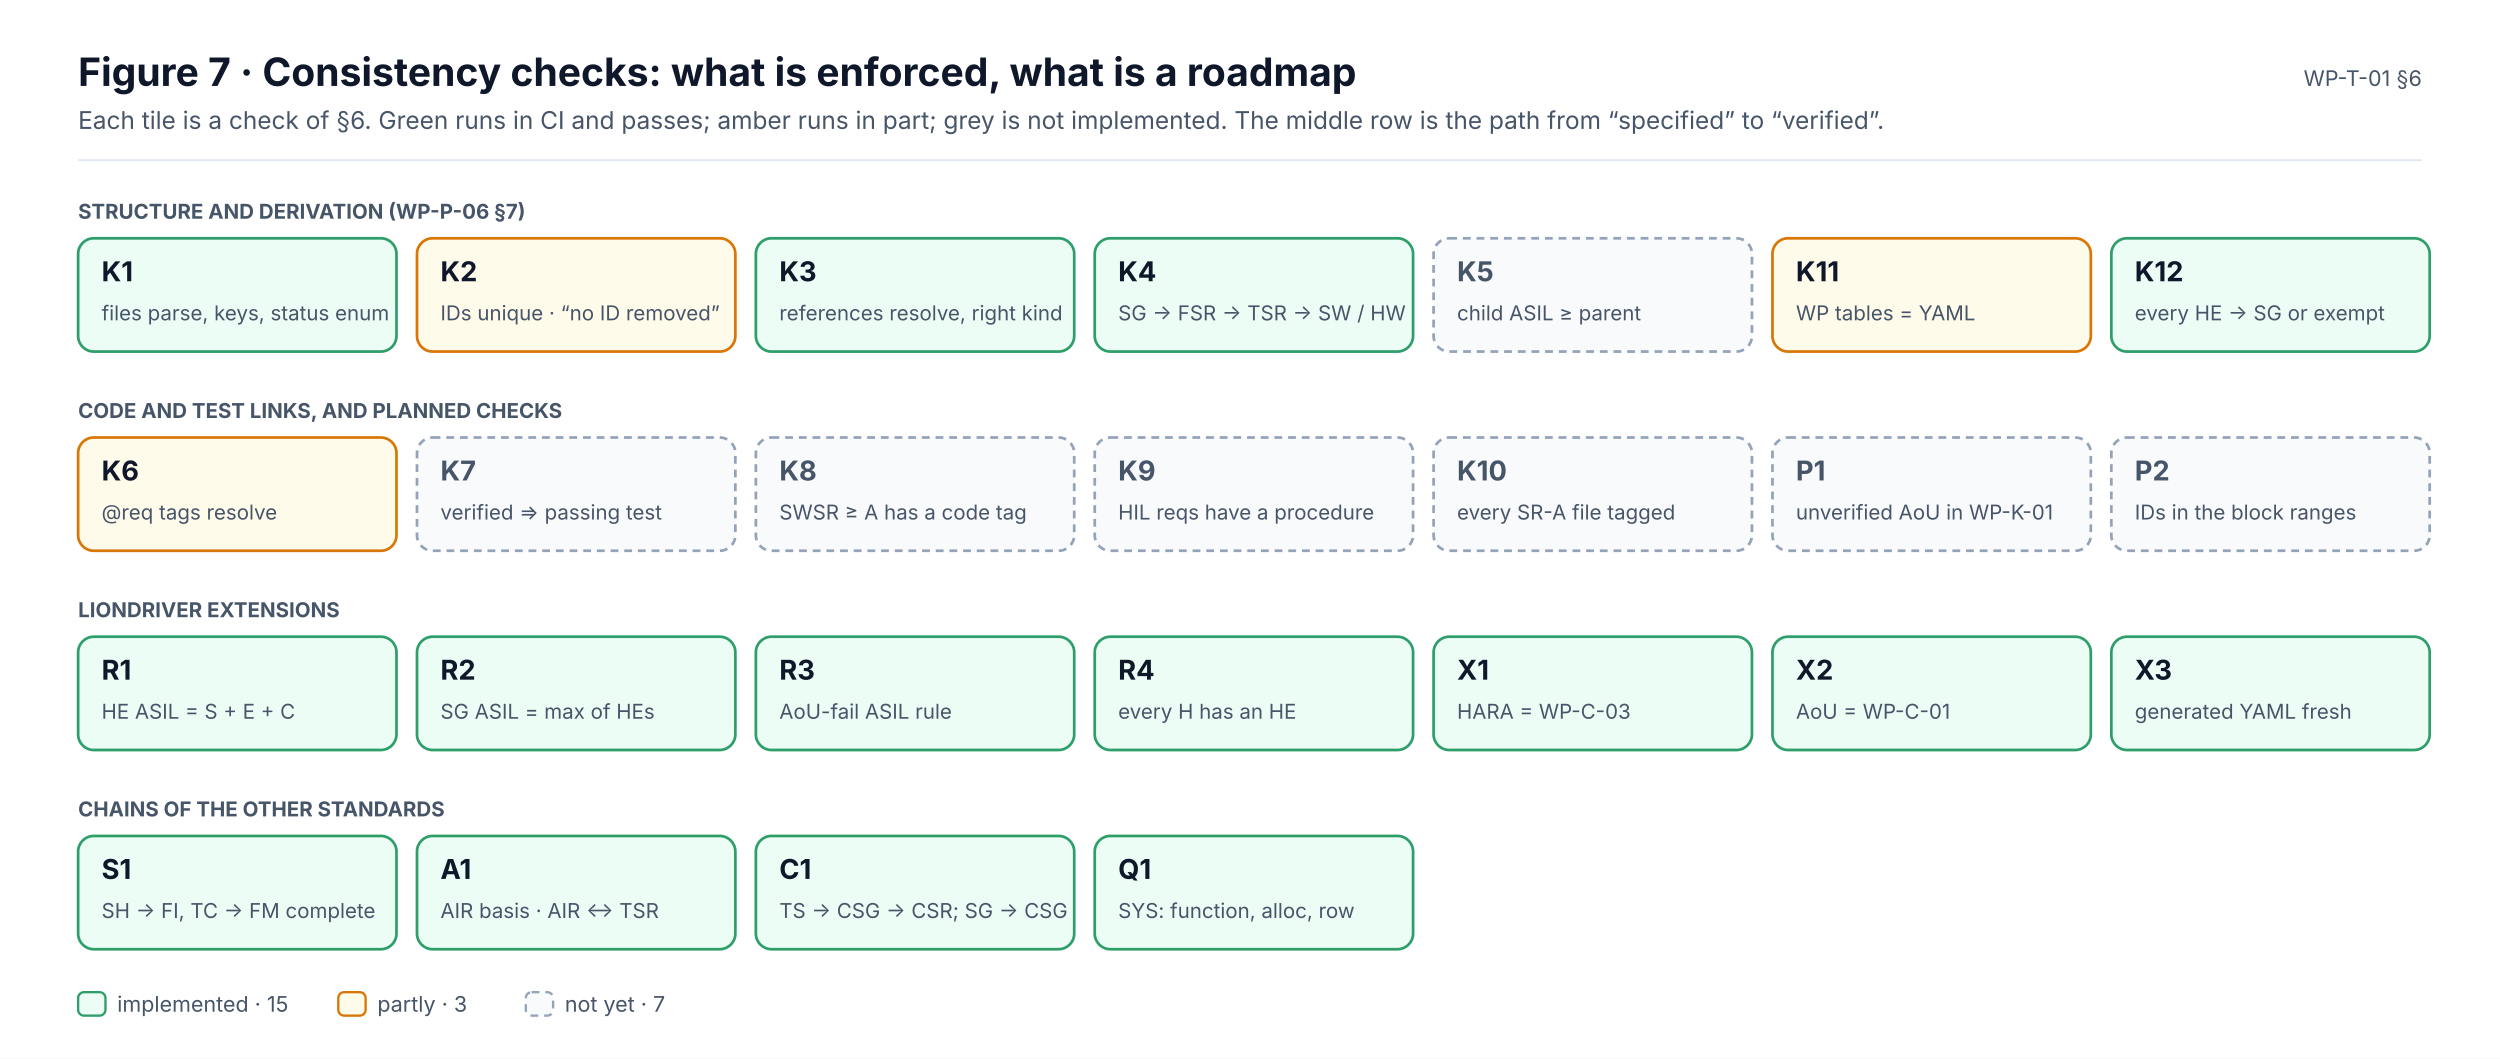
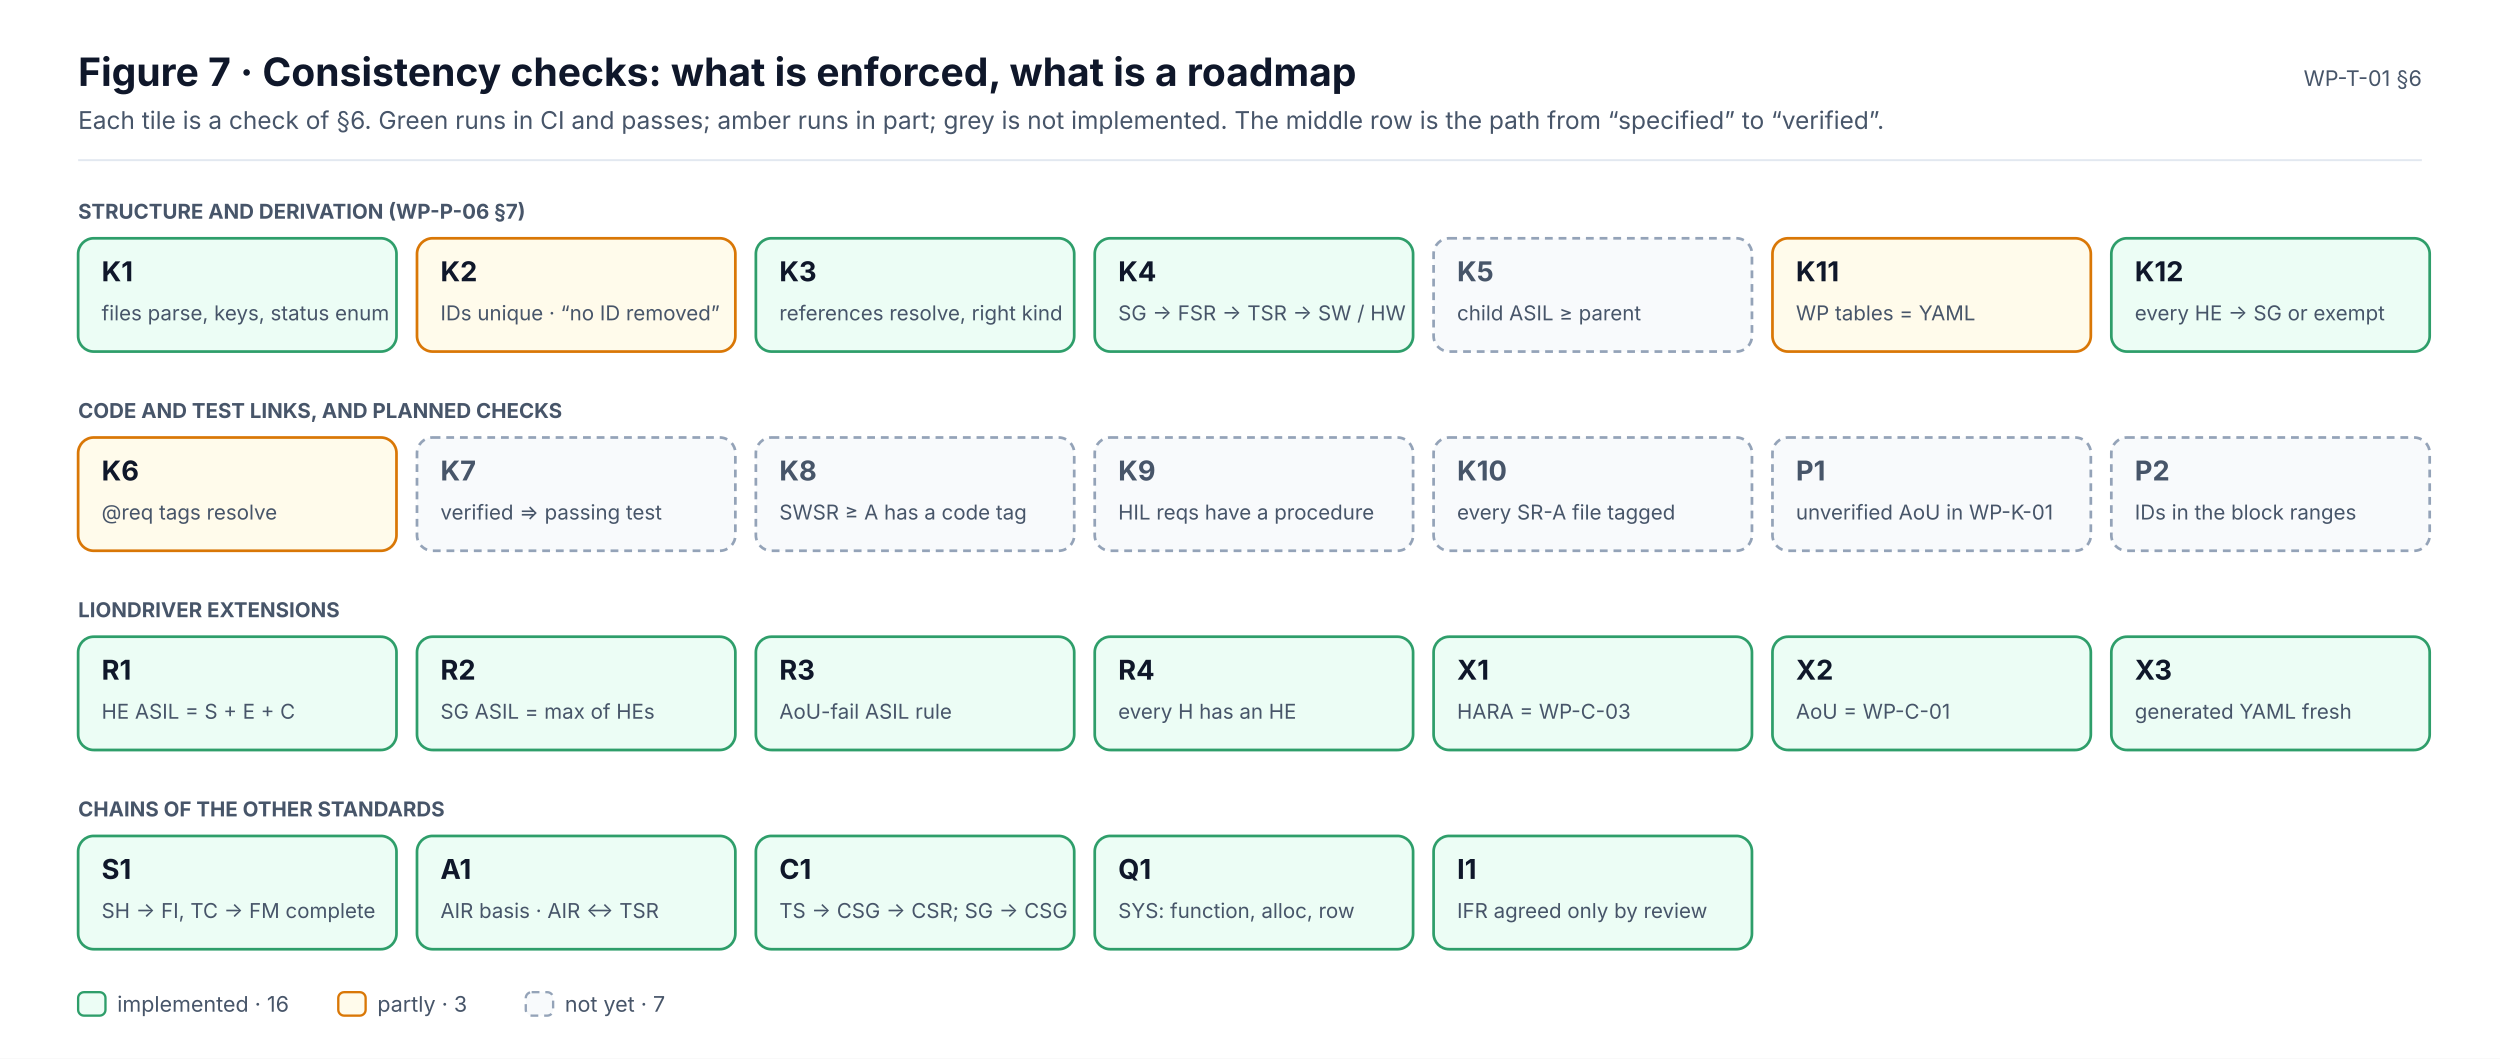
<svg xmlns="http://www.w3.org/2000/svg" width="1280" height="542" viewBox="0 0 1280 542" font-family="Inter, 'Segoe UI', Helvetica, Arial, sans-serif" role="img">
  <defs>
    <marker id="ink" viewBox="0 0 10 10" refX="9" refY="5" markerWidth="7" markerHeight="7" orient="auto-start-reverse">
      <path d="M0,0 L10,5 L0,10 z" fill="#0F172A" />
    </marker>
    <marker id="muted" viewBox="0 0 10 10" refX="9" refY="5" markerWidth="7" markerHeight="7" orient="auto-start-reverse">
      <path d="M0,0 L10,5 L0,10 z" fill="#475569" />
    </marker>
    <marker id="faint" viewBox="0 0 10 10" refX="9" refY="5" markerWidth="7" markerHeight="7" orient="auto-start-reverse">
      <path d="M0,0 L10,5 L0,10 z" fill="#94A3B8" />
    </marker>
    <marker id="safety" viewBox="0 0 10 10" refX="9" refY="5" markerWidth="7" markerHeight="7" orient="auto-start-reverse">
      <path d="M0,0 L10,5 L0,10 z" fill="#C2410C" />
    </marker>
    <marker id="sw" viewBox="0 0 10 10" refX="9" refY="5" markerWidth="7" markerHeight="7" orient="auto-start-reverse">
      <path d="M0,0 L10,5 L0,10 z" fill="#0F766E" />
    </marker>
    <marker id="hw" viewBox="0 0 10 10" refX="9" refY="5" markerWidth="7" markerHeight="7" orient="auto-start-reverse">
      <path d="M0,0 L10,5 L0,10 z" fill="#4F46E5" />
    </marker>
    <marker id="aou" viewBox="0 0 10 10" refX="9" refY="5" markerWidth="7" markerHeight="7" orient="auto-start-reverse">
      <path d="M0,0 L10,5 L0,10 z" fill="#D97706" />
    </marker>
    <marker id="red" viewBox="0 0 10 10" refX="9" refY="5" markerWidth="7" markerHeight="7" orient="auto-start-reverse">
      <path d="M0,0 L10,5 L0,10 z" fill="#D2553F" />
    </marker>
  </defs>
  <rect x="0" y="0" width="1280" height="542" rx="0" fill="#FFFFFF" stroke="none" stroke-width="0" />
  <text x="40" y="44" font-size="20" fill="#0F172A" font-weight="700">Figure 7 · Consistency checks: what is enforced, what is a roadmap</text>
  <text x="40" y="66" font-size="12.5" fill="#475569">Each tile is a check of §6. Green runs in CI and passes; amber runs in part; grey is not implemented. The middle row is the path from “specified” to “verified”.</text>
  <text x="1240" y="44" font-size="11" fill="#475569" text-anchor="end">WP-T-01 §6</text>
  <line x1="40" y1="82" x2="1240" y2="82" stroke="#E2E8F0" stroke-width="1" />
  <text x="40" y="112" font-size="10.5" fill="#475569" font-weight="700">STRUCTURE AND DERIVATION (WP-P-06 §7)</text>
  <rect x="40" y="122" width="163" height="58" rx="8" fill="#ECFDF5" stroke="#2E9E6A" stroke-width="1.4" />
  <text x="52" y="144" font-size="14" fill="#0F172A" font-weight="700">K1</text>
  <text x="52" y="164" font-size="10.5" fill="#475569">files parse, keys, status enum</text>
  <rect x="213.5" y="122" width="163" height="58" rx="8" fill="#FFFBEB" stroke="#D97706" stroke-width="1.4" />
  <text x="225.5" y="144" font-size="14" fill="#0F172A" font-weight="700">K2</text>
  <text x="225.5" y="164" font-size="10.5" fill="#475569">IDs unique · “no ID removed”</text>
  <rect x="387" y="122" width="163" height="58" rx="8" fill="#ECFDF5" stroke="#2E9E6A" stroke-width="1.4" />
  <text x="399" y="144" font-size="14" fill="#0F172A" font-weight="700">K3</text>
  <text x="399" y="164" font-size="10.5" fill="#475569">references resolve, right kind</text>
  <rect x="560.5" y="122" width="163" height="58" rx="8" fill="#ECFDF5" stroke="#2E9E6A" stroke-width="1.4" />
  <text x="572.5" y="144" font-size="14" fill="#0F172A" font-weight="700">K4</text>
  <text x="572.5" y="164" font-size="10.5" fill="#475569">SG → FSR → TSR → SW / HW</text>
  <rect x="734" y="122" width="163" height="58" rx="8" fill="#F8FAFC" stroke="#94A3B8" stroke-width="1.4" stroke-dasharray="4 3" />
  <text x="746" y="144" font-size="14" fill="#475569" font-weight="700">K5</text>
  <text x="746" y="164" font-size="10.5" fill="#475569">child ASIL ≥ parent</text>
  <rect x="907.5" y="122" width="163" height="58" rx="8" fill="#FFFBEB" stroke="#D97706" stroke-width="1.4" />
  <text x="919.5" y="144" font-size="14" fill="#0F172A" font-weight="700">K11</text>
  <text x="919.5" y="164" font-size="10.5" fill="#475569">WP tables = YAML</text>
  <rect x="1081" y="122" width="163" height="58" rx="8" fill="#ECFDF5" stroke="#2E9E6A" stroke-width="1.4" />
  <text x="1093" y="144" font-size="14" fill="#0F172A" font-weight="700">K12</text>
  <text x="1093" y="164" font-size="10.5" fill="#475569">every HE → SG or exempt</text>
  <text x="40" y="214" font-size="10.5" fill="#475569" font-weight="700">CODE AND TEST LINKS, AND PLANNED CHECKS</text>
  <rect x="40" y="224" width="163" height="58" rx="8" fill="#FFFBEB" stroke="#D97706" stroke-width="1.4" />
  <text x="52" y="246" font-size="14" fill="#0F172A" font-weight="700">K6</text>
  <text x="52" y="266" font-size="10.5" fill="#475569">@req tags resolve</text>
  <rect x="213.5" y="224" width="163" height="58" rx="8" fill="#F8FAFC" stroke="#94A3B8" stroke-width="1.4" stroke-dasharray="4 3" />
  <text x="225.5" y="246" font-size="14" fill="#475569" font-weight="700">K7</text>
  <text x="225.5" y="266" font-size="10.5" fill="#475569">verified ⇒ passing test</text>
  <rect x="387" y="224" width="163" height="58" rx="8" fill="#F8FAFC" stroke="#94A3B8" stroke-width="1.4" stroke-dasharray="4 3" />
  <text x="399" y="246" font-size="14" fill="#475569" font-weight="700">K8</text>
  <text x="399" y="266" font-size="10.5" fill="#475569">SWSR ≥ A has a code tag</text>
  <rect x="560.5" y="224" width="163" height="58" rx="8" fill="#F8FAFC" stroke="#94A3B8" stroke-width="1.4" stroke-dasharray="4 3" />
  <text x="572.5" y="246" font-size="14" fill="#475569" font-weight="700">K9</text>
  <text x="572.5" y="266" font-size="10.5" fill="#475569">HIL reqs have a procedure</text>
  <rect x="734" y="224" width="163" height="58" rx="8" fill="#F8FAFC" stroke="#94A3B8" stroke-width="1.4" stroke-dasharray="4 3" />
  <text x="746" y="246" font-size="14" fill="#475569" font-weight="700">K10</text>
  <text x="746" y="266" font-size="10.5" fill="#475569">every SR-A file tagged</text>
  <rect x="907.5" y="224" width="163" height="58" rx="8" fill="#F8FAFC" stroke="#94A3B8" stroke-width="1.4" stroke-dasharray="4 3" />
  <text x="919.5" y="246" font-size="14" fill="#475569" font-weight="700">P1</text>
  <text x="919.5" y="266" font-size="10.5" fill="#475569">unverified AoU in WP-K-01</text>
  <rect x="1081" y="224" width="163" height="58" rx="8" fill="#F8FAFC" stroke="#94A3B8" stroke-width="1.4" stroke-dasharray="4 3" />
  <text x="1093" y="246" font-size="14" fill="#475569" font-weight="700">P2</text>
  <text x="1093" y="266" font-size="10.5" fill="#475569">IDs in the block ranges</text>
  <text x="40" y="316" font-size="10.5" fill="#475569" font-weight="700">LIONDRIVER EXTENSIONS</text>
  <rect x="40" y="326" width="163" height="58" rx="8" fill="#ECFDF5" stroke="#2E9E6A" stroke-width="1.4" />
  <text x="52" y="348" font-size="14" fill="#0F172A" font-weight="700">R1</text>
  <text x="52" y="368" font-size="10.5" fill="#475569">HE ASIL = S + E + C</text>
  <rect x="213.5" y="326" width="163" height="58" rx="8" fill="#ECFDF5" stroke="#2E9E6A" stroke-width="1.4" />
  <text x="225.5" y="348" font-size="14" fill="#0F172A" font-weight="700">R2</text>
  <text x="225.5" y="368" font-size="10.5" fill="#475569">SG ASIL = max of HEs</text>
  <rect x="387" y="326" width="163" height="58" rx="8" fill="#ECFDF5" stroke="#2E9E6A" stroke-width="1.4" />
  <text x="399" y="348" font-size="14" fill="#0F172A" font-weight="700">R3</text>
  <text x="399" y="368" font-size="10.5" fill="#475569">AoU-fail ASIL rule</text>
  <rect x="560.5" y="326" width="163" height="58" rx="8" fill="#ECFDF5" stroke="#2E9E6A" stroke-width="1.4" />
  <text x="572.5" y="348" font-size="14" fill="#0F172A" font-weight="700">R4</text>
  <text x="572.5" y="368" font-size="10.5" fill="#475569">every H has an HE</text>
  <rect x="734" y="326" width="163" height="58" rx="8" fill="#ECFDF5" stroke="#2E9E6A" stroke-width="1.4" />
  <text x="746" y="348" font-size="14" fill="#0F172A" font-weight="700">X1</text>
  <text x="746" y="368" font-size="10.5" fill="#475569">HARA = WP-C-03</text>
  <rect x="907.5" y="326" width="163" height="58" rx="8" fill="#ECFDF5" stroke="#2E9E6A" stroke-width="1.4" />
  <text x="919.5" y="348" font-size="14" fill="#0F172A" font-weight="700">X2</text>
  <text x="919.5" y="368" font-size="10.5" fill="#475569">AoU = WP-C-01</text>
  <rect x="1081" y="326" width="163" height="58" rx="8" fill="#ECFDF5" stroke="#2E9E6A" stroke-width="1.4" />
  <text x="1093" y="348" font-size="14" fill="#0F172A" font-weight="700">X3</text>
  <text x="1093" y="368" font-size="10.5" fill="#475569">generated YAML fresh</text>
  <text x="40" y="418" font-size="10.5" fill="#475569" font-weight="700">CHAINS OF THE OTHER STANDARDS</text>
  <rect x="40" y="428" width="163" height="58" rx="8" fill="#ECFDF5" stroke="#2E9E6A" stroke-width="1.4" />
  <text x="52" y="450" font-size="14" fill="#0F172A" font-weight="700">S1</text>
  <text x="52" y="470" font-size="10.5" fill="#475569">SH → FI, TC → FM complete</text>
  <rect x="213.5" y="428" width="163" height="58" rx="8" fill="#ECFDF5" stroke="#2E9E6A" stroke-width="1.4" />
  <text x="225.5" y="450" font-size="14" fill="#0F172A" font-weight="700">A1</text>
  <text x="225.5" y="470" font-size="10.5" fill="#475569">AIR basis · AIR ↔ TSR</text>
  <rect x="387" y="428" width="163" height="58" rx="8" fill="#ECFDF5" stroke="#2E9E6A" stroke-width="1.4" />
  <text x="399" y="450" font-size="14" fill="#0F172A" font-weight="700">C1</text>
  <text x="399" y="470" font-size="10.5" fill="#475569">TS → CSG → CSR; SG → CSG</text>
  <rect x="560.5" y="428" width="163" height="58" rx="8" fill="#ECFDF5" stroke="#2E9E6A" stroke-width="1.4" />
  <text x="572.5" y="450" font-size="14" fill="#0F172A" font-weight="700">Q1</text>
  <text x="572.5" y="470" font-size="10.5" fill="#475569">SYS: function, alloc, row</text>
+   <rect x="734" y="428" width="163" height="58" rx="8" fill="#ECFDF5" stroke="#2E9E6A" stroke-width="1.4" />
+   <text x="746" y="450" font-size="14" fill="#0F172A" font-weight="700">I1</text>
+   <text x="746" y="470" font-size="10.5" fill="#475569">IFR agreed only by review</text>
  <rect x="40" y="508" width="14" height="12" rx="3" fill="#ECFDF5" stroke="#2E9E6A" stroke-width="1.2" />
-   <text x="60" y="518" font-size="11" fill="#475569">implemented · 15</text>
+   <text x="60" y="518" font-size="11" fill="#475569">implemented · 16</text>
  <rect x="173.2" y="508" width="14" height="12" rx="3" fill="#FFFBEB" stroke="#D97706" stroke-width="1.2" />
  <text x="193.2" y="518" font-size="11" fill="#475569">partly · 3</text>
  <rect x="269.2" y="508" width="14" height="12" rx="3" fill="#F8FAFC" stroke="#94A3B8" stroke-width="1.2" stroke-dasharray="4 3" />
  <text x="289.2" y="518" font-size="11" fill="#475569">not yet · 7</text>
</svg>
